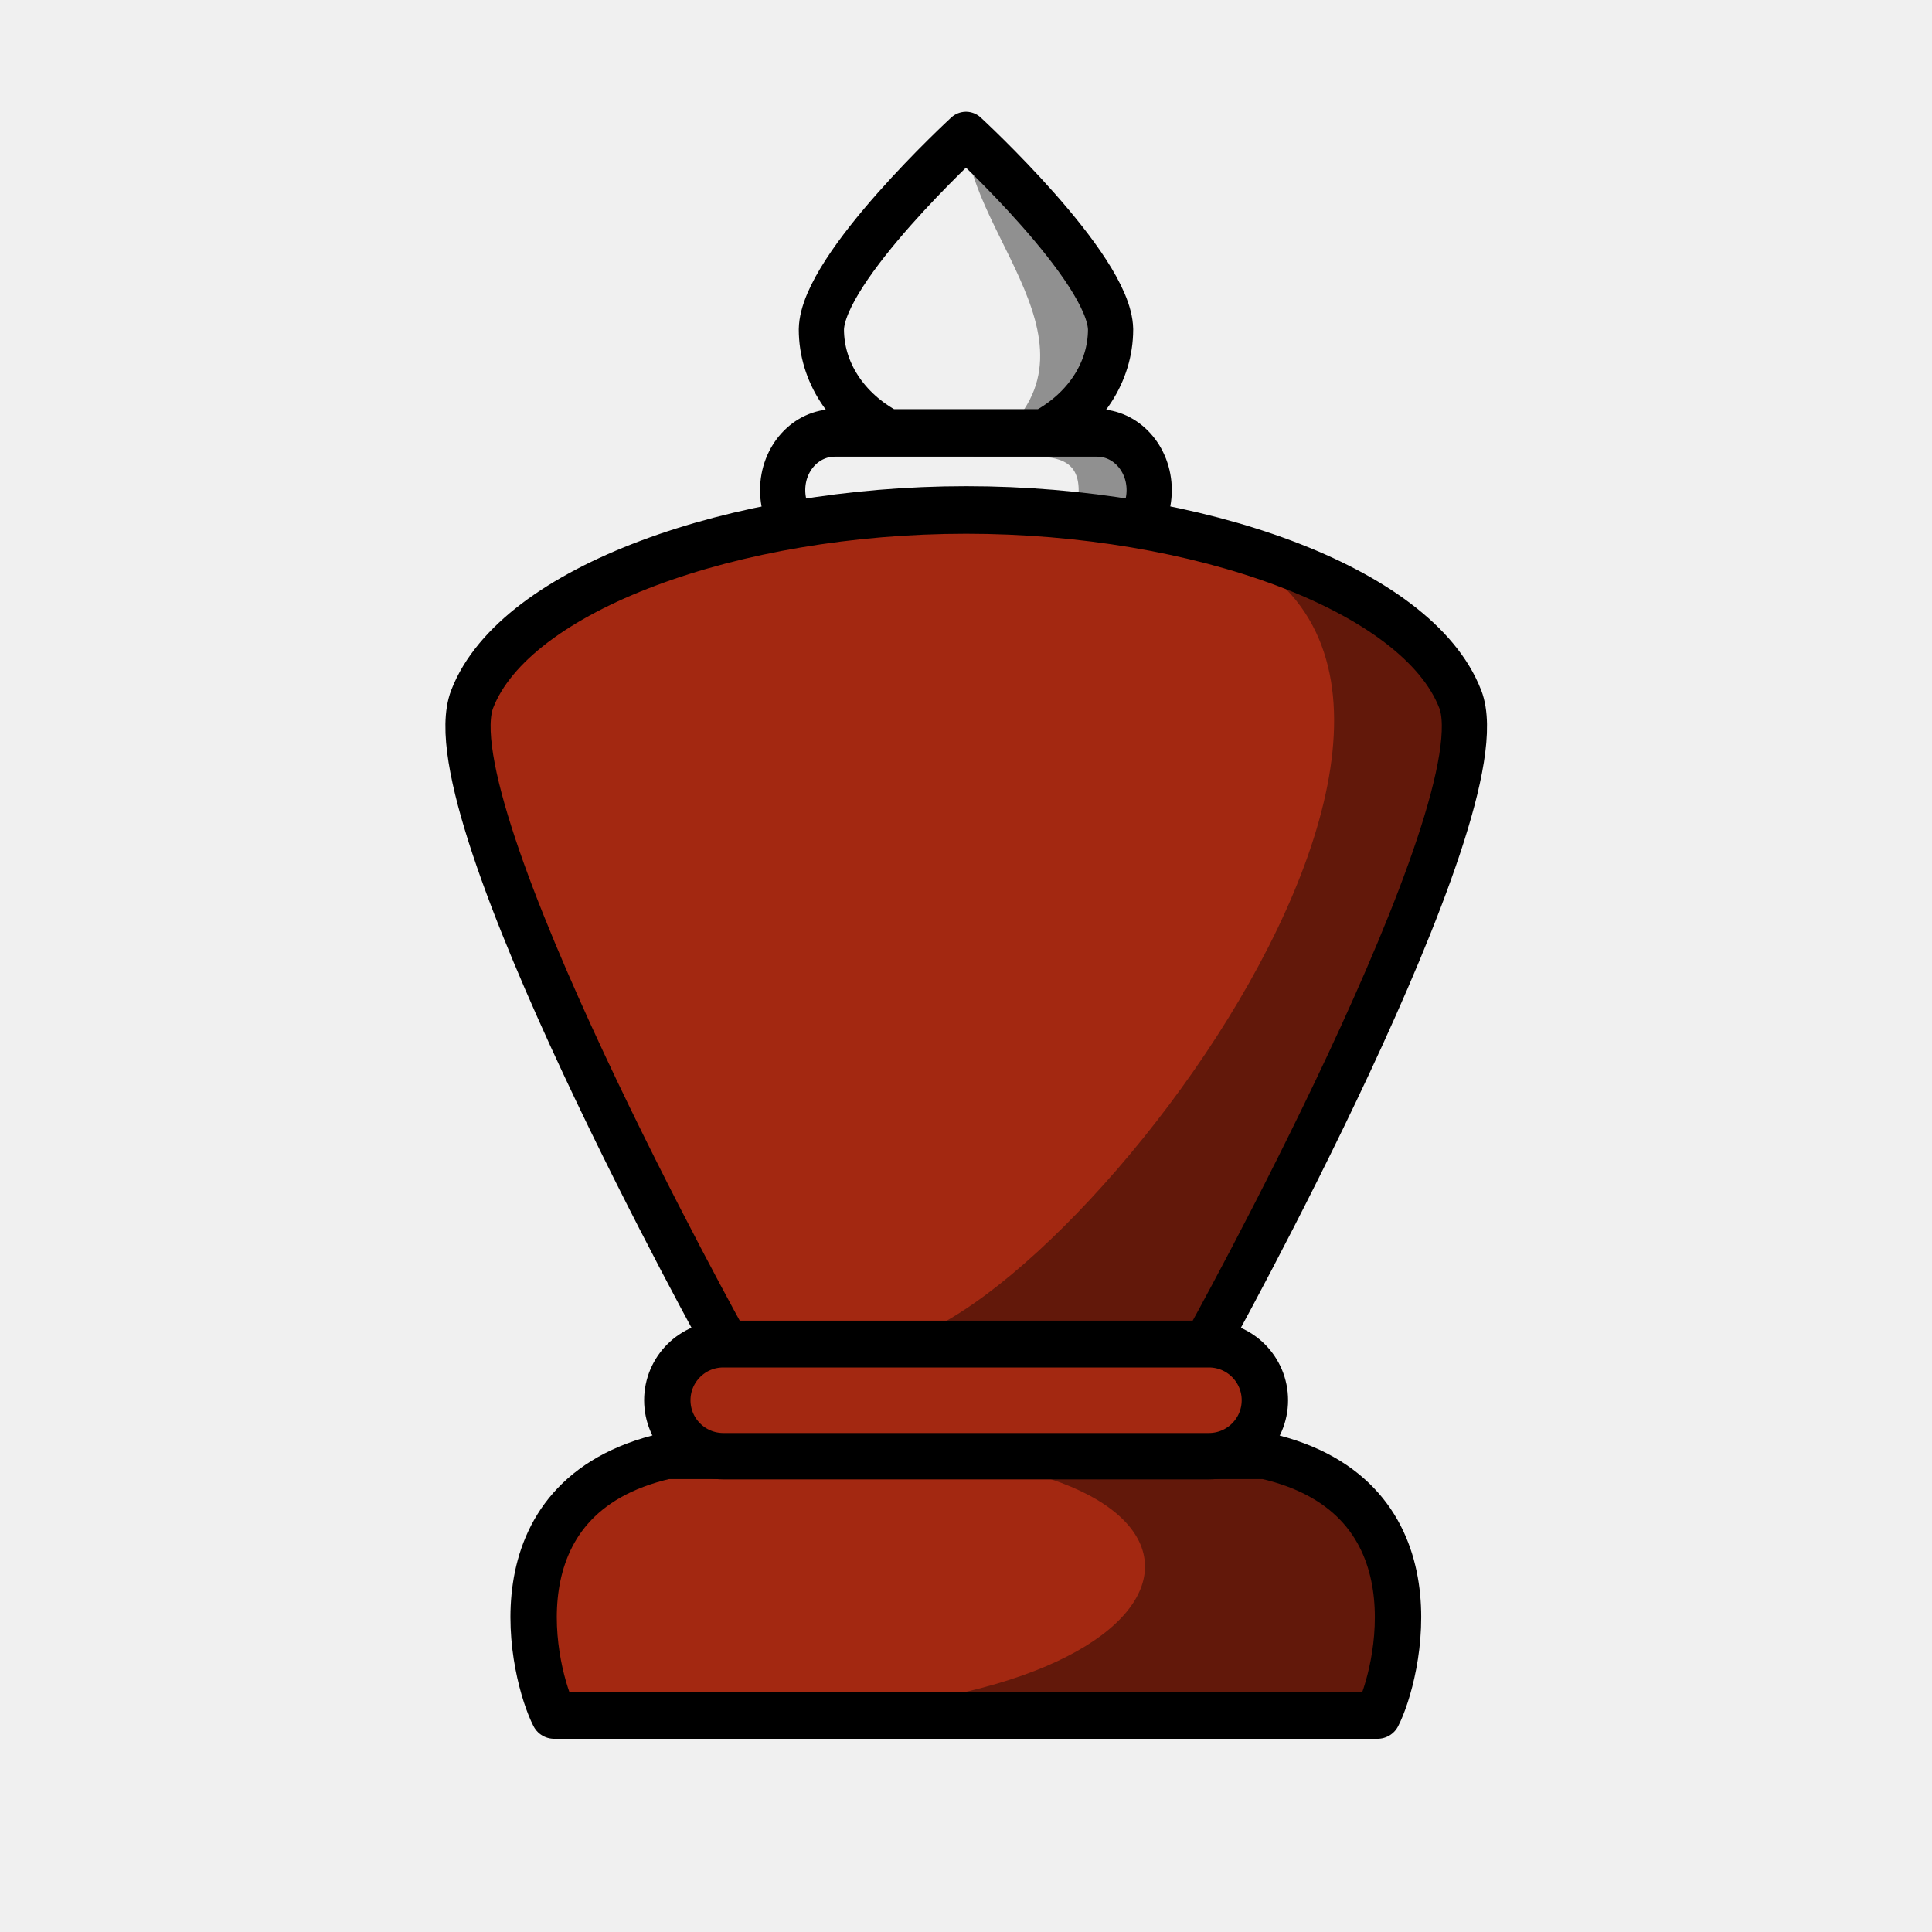
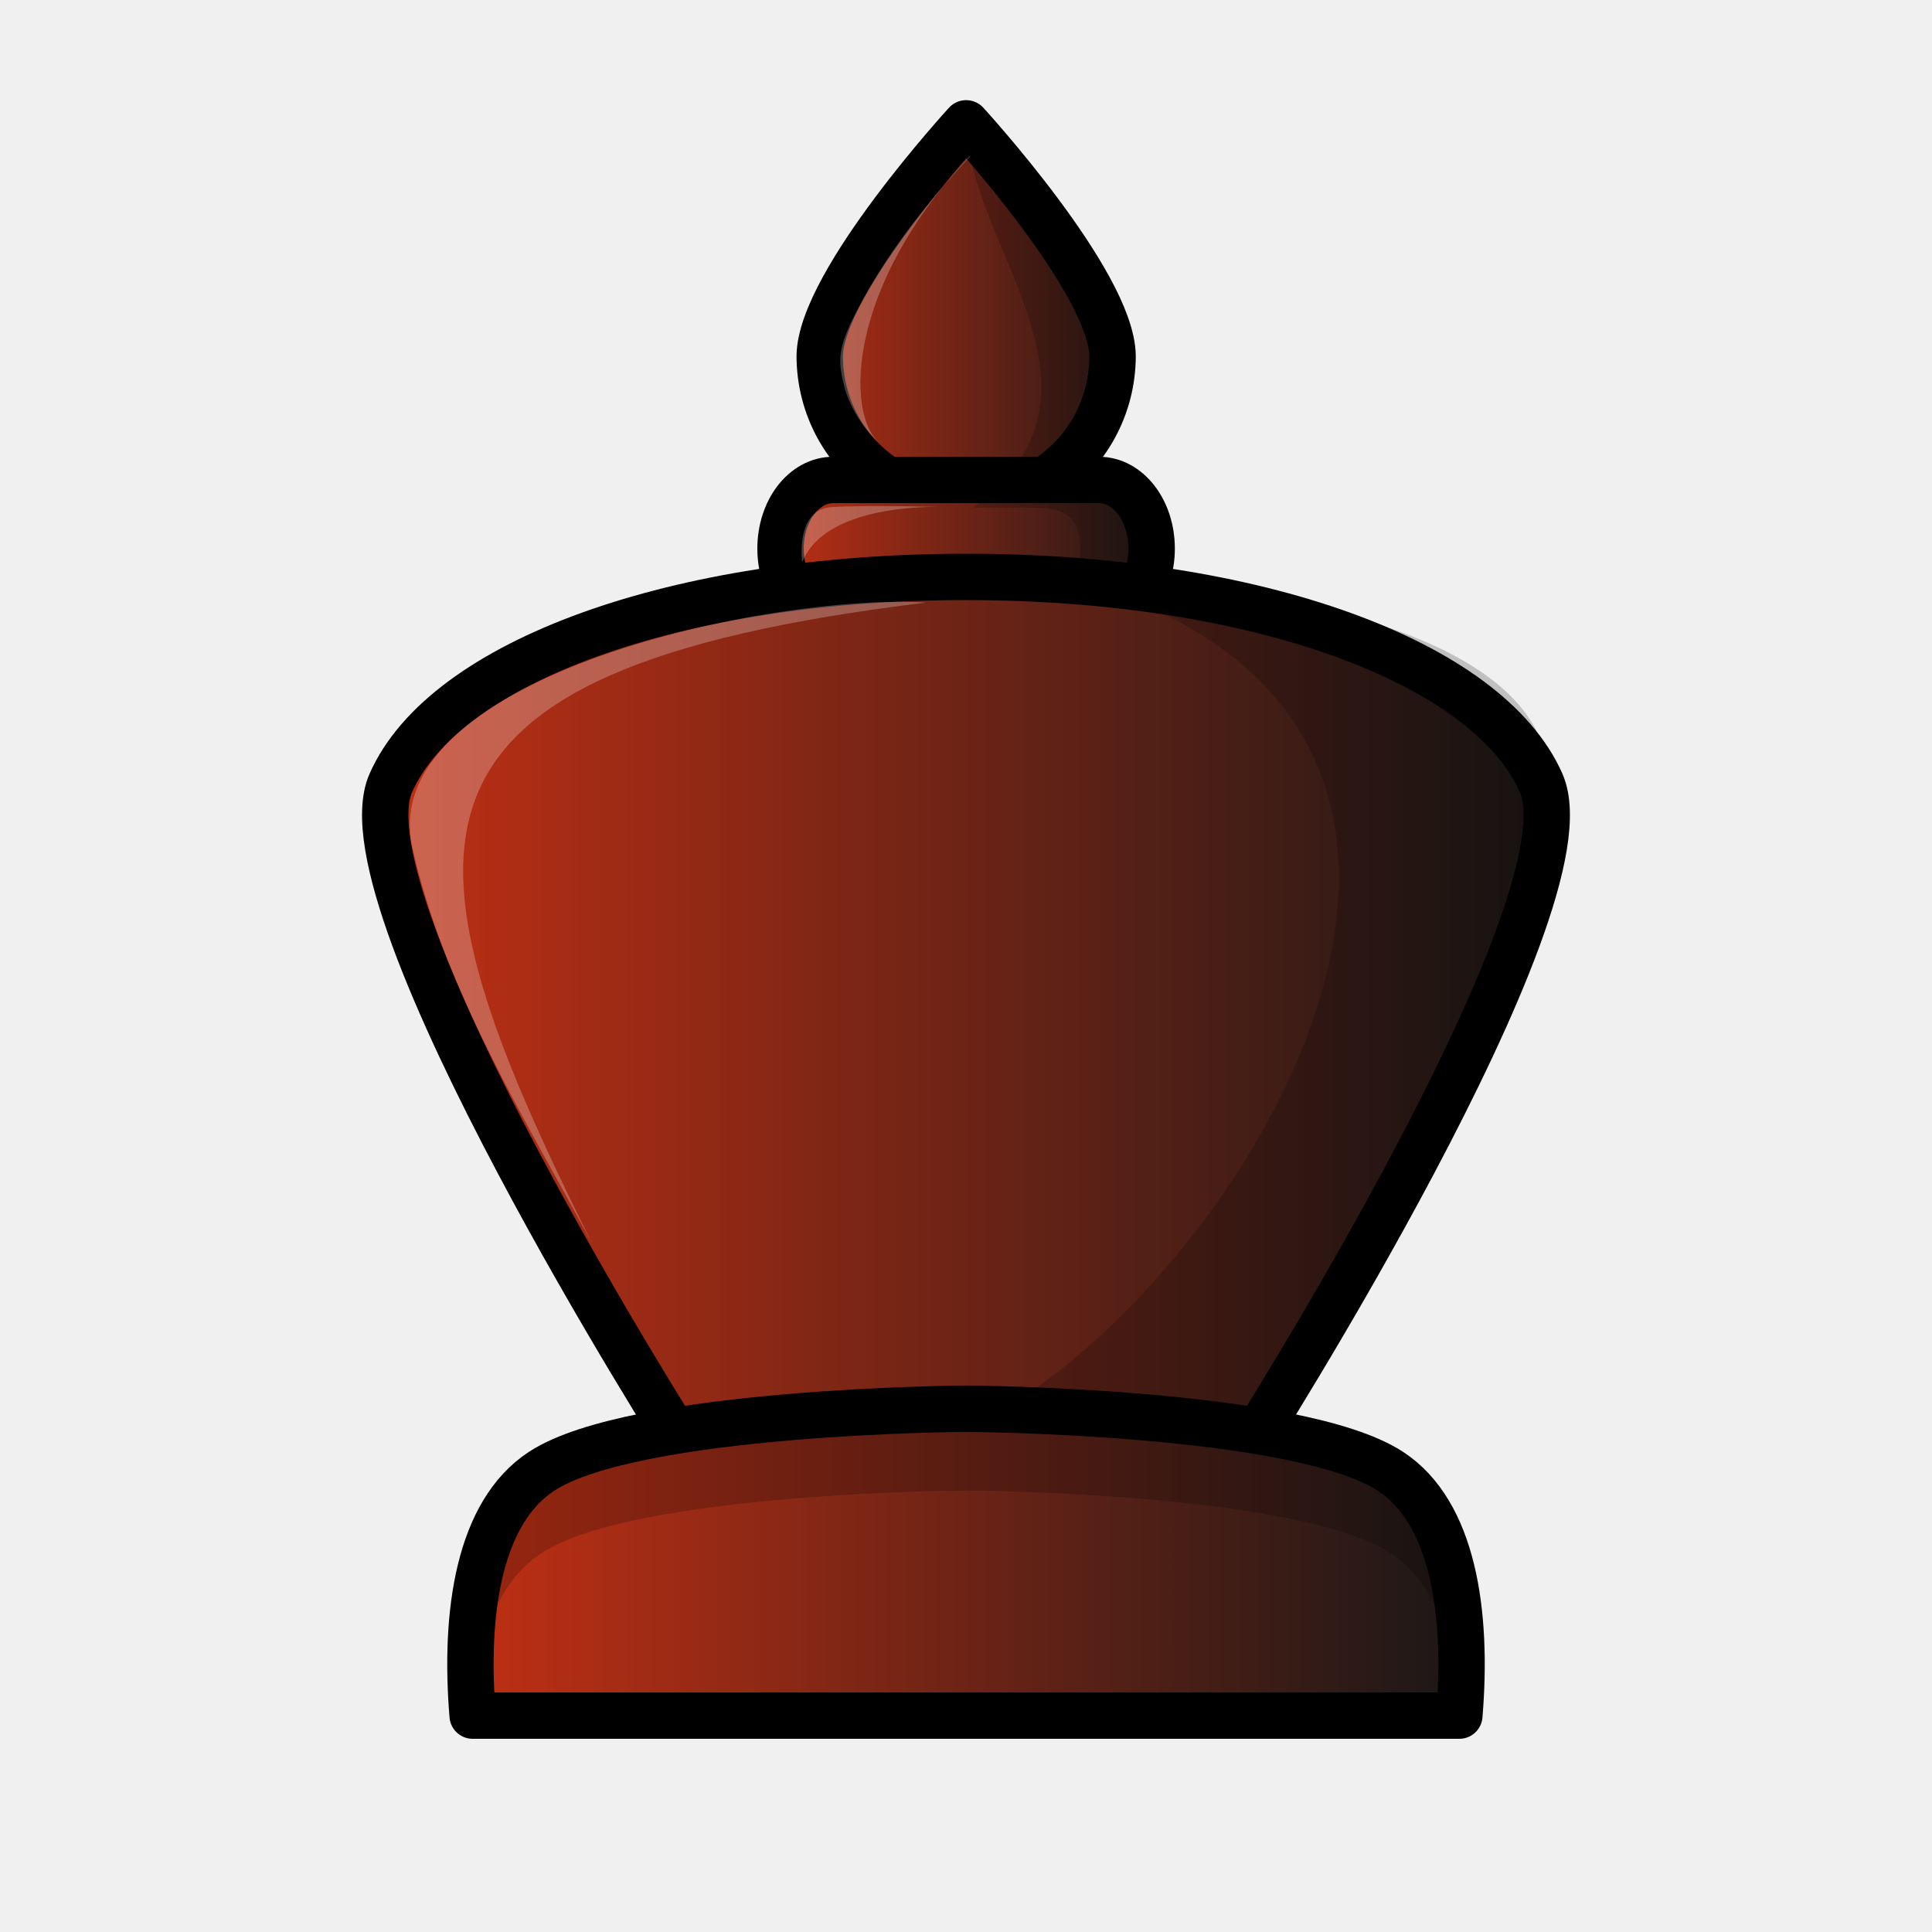
- <svg xmlns="http://www.w3.org/2000/svg" width="50mm" height="50mm" clip-rule="evenodd" fill-rule="evenodd" image-rendering="optimizeQuality" shape-rendering="geometricPrecision" text-rendering="geometricPrecision" version="1.1" viewBox="0 0 50 50">
-   <g transform="translate(534.01 -311.68)">
-     <g transform="matrix(1 0 0 1.0517 0 -17.909)" stroke-width=".975">
-       <path d="m-511.02 324.04h5.404m-3.394-7.318s-3.716 3.252-3.743 4.772c2e-3 1.045 0.657 2.001 1.733 2.546h-1.388c-0.746 0-1.347 0.628-1.347 1.408 0 0.78 0.601 1.407 1.347 1.407h6.792c0.746 0 1.347-0.628 1.347-1.407s-0.601-1.408-1.347-1.408h-1.385c1.076-0.545 1.731-1.501 1.733-2.546-0.027-1.519-3.743-4.772-3.743-4.772z" fill="#f0f0f0" stroke="#000" stroke-linejoin="round" stroke-width="1.17" />
-       <path d="m-509.01 316.73s0.517-0.502-2e-5 0c0.064 2.564 4.163 5.508 0.184 7.884h1.385c0.746 0 1.347 0.062 1.347 0.842 2e-5 0.78-0.601 1.407-1.347 1.407h-1.545c-0.294 0.084-0.608 0.15-0.937 0.195 0.294 0.04 0.599 0.063 0.913 0.063 0.665 0 1.294-0.098 1.85-0.258h1.545c0.746 0 1.347-0.628 1.347-1.407 0-0.78-0.609-1.527-1.347-1.408l-1.385 0.224c1.076-0.545 1.731-1.725 1.733-2.77-0.027-1.519-3.743-4.772-3.743-4.772z" clip-rule="evenodd" fill-rule="evenodd" image-rendering="optimizeQuality" opacity=".4" shape-rendering="geometricPrecision" style="paint-order:normal" />
-       <path d="m-496.22 330.59c-1.104-2.718-6.792-4.654-12.785-4.654-5.993 0-11.682 1.936-12.785 4.654-1.103 2.717 6.586 15.881 6.586 15.881h12.399s7.689-13.164 6.586-15.881z" clip-rule="evenodd" fill="#a32811" fill-rule="evenodd" image-rendering="optimizeQuality" shape-rendering="geometricPrecision" stroke="#000" stroke-linejoin="round" stroke-width="1.17" />
-       <path d="m-505.46 326.17c13.888 1.02-0.069 19.071-5.351 20.241l8 0.06s7.69-13.165 6.586-15.882c-0.881-2.17-4.688-3.834-9.236-4.419z" opacity=".4" style="paint-order:normal" />
-     </g>
-     <path d="m-498.36 356.08c0.518-1.005 1.711-5.668-2.901-6.721h-15.507c-4.612 1.053-3.419 5.715-2.901 6.721z" fill="#a32811" stroke="#000" stroke-linejoin="round" stroke-width="1.2" />
-     <path d="m-510.96 349.33c9.979 0.278 8.517 6.732-3.739 6.703h16.128c0.51-0.99 1.426-5.529-2.203-6.669" opacity=".4" />
-     <rect x="-516.74" y="346.47" width="15.465" height="2.896" ry="1.448" fill="#a32811" stroke="#000" stroke-linecap="round" stroke-linejoin="round" stroke-width="1.2" style="paint-order:normal" />
-   </g>
+ <svg xmlns="http://www.w3.org/2000/svg" xmlns:xlink="http://www.w3.org/1999/xlink" width="50mm" height="50mm" clip-rule="evenodd" fill-rule="evenodd" image-rendering="optimizeQuality" shape-rendering="geometricPrecision" text-rendering="geometricPrecision" version="1.1" viewBox="0 0 50 50">
+   <defs>
+     <linearGradient id="linearGradient3655" x1="-634.64" x2="-621.56" y1="80.576" y2="80.576" gradientTransform="matrix(.80851 0 0 1.0928 532.83 -78.564)" gradientUnits="userSpaceOnUse" xlink:href="#linearGradient3800" />
+     <linearGradient id="linearGradient3800">
+       <stop style="stop-color:#c23014" offset="0" />
+       <stop style="stop-color:#171717" offset="1" />
+     </linearGradient>
+     <linearGradient id="linearGradient5752-0" x1="-643.74" x2="-612.47" y1="96.732" y2="96.732" gradientTransform="translate(653.11 -70.509)" gradientUnits="userSpaceOnUse" xlink:href="#linearGradient3800" />
+     <linearGradient id="linearGradient5754-4" x1="-14.174" x2="12.677" y1="509.16" y2="509.16" gradientTransform="translate(25.749 -468.73)" gradientUnits="userSpaceOnUse" xlink:href="#linearGradient3800" />
+   </defs>
+   <path d="m22.968 12.421h5.472m-3.437-9.229s-3.762 4.102-3.789 6.018c0.002 1.318 0.665 2.523 1.755 3.211h-1.405c-0.756 0-1.364 0.792-1.364 1.776 0 0.983 0.608 1.775 1.364 1.775h6.877c0.756 0 1.364-0.791 1.364-1.775 0-0.983-0.608-1.776-1.364-1.776h-1.402c1.089-0.688 1.753-1.893 1.755-3.211-0.027-1.916-3.789-6.018-3.789-6.018z" style="fill:url(#linearGradient3655);stroke-linejoin:round;stroke-width:1.2;stroke:#000000" />
+   <path d="m25.003 3.192s0.524-0.633-1.6e-5 0c0.066 3.234 4.215 6.946 0.186 9.943h1.402c0.756 0 1.364 0.078 1.364 1.061 2.4e-5 0.983-0.608 1.775-1.364 1.775h-1.564c-0.297 0.106-0.616 0.189-0.949 0.245 0.298 0.05 0.606 0.08 0.924 0.08 0.673 0 1.31-0.124 1.873-0.325h1.564c0.756 0 1.364-0.791 1.364-1.775 0-0.983-0.617-1.926-1.364-1.776l-1.402 0.282c1.089-0.688 1.753-2.175 1.755-3.493-0.027-1.916-3.789-6.018-3.789-6.018z" style="clip-rule:evenodd;fill-rule:evenodd;fill:#000000;image-rendering:optimizeQuality;opacity:.2;paint-order:normal;shape-rendering:geometricPrecision" />
+   <path d="m39.886 20.265c-1.382-3.136-7.38-5.335-14.886-5.335-7.505 0-13.504 2.199-14.886 5.335-1.382 3.136 7.614 17.25 7.614 17.25h14.543s8.996-14.114 7.614-17.25z" style="clip-rule:evenodd;fill-rule:evenodd;fill:url(#linearGradient5752-0);image-rendering:optimizeQuality;shape-rendering:geometricPrecision;stroke-linejoin:round;stroke-width:1.2;stroke:#000000" />
+   <path d="m27.739 14.984c14.749 4.252 2.27 21.326-4.162 22.462l8.693 0.07s8.997-15.193 7.615-18.329c-1.04-2.7-6.29-4.031-12.147-4.203z" style="fill:#000000;opacity:.2;paint-order:normal" />
+   <path d="m25 36.457s-8.578 0.048-10.983 1.619c-1.623 1.06-2.006 3.651-1.785 6.324h25.536c0.221-2.672-0.162-5.264-1.785-6.324-2.405-1.571-10.983-1.619-10.983-1.619z" style="clip-rule:evenodd;fill-rule:evenodd;fill:url(#linearGradient5754-4);image-rendering:optimizeQuality;shape-rendering:geometricPrecision;stroke-linejoin:round;stroke-width:1.2;stroke:#000000" />
+   <path d="m25 36.457s-8.578 0.048-10.983 1.619c-1.623 1.06-2.005 2.593-1.785 5.265h0.084c0.228-1.38 0.75-2.528 1.701-3.149 2.405-1.571 10.983-1.619 10.983-1.619s8.579 0.048 10.983 1.619c0.95 0.621 1.473 1.769 1.701 3.149h0.084c0.221-2.672-0.162-4.205-1.785-5.265-2.405-1.571-10.983-1.619-10.983-1.619z" style="clip-rule:evenodd;fill-rule:evenodd;fill:#000000;image-rendering:optimizeQuality;opacity:.2;shape-rendering:geometricPrecision" />
+   <path d="m23.97 15.595c-3.885-0.253-14.106 1.842-13.321 6.24 0.817 3.727 2.918 7.08 4.672 10.341-5.153-10.335-5.764-14.834 8.649-16.581z" style="clip-rule:evenodd;fill-rule:evenodd;fill:#ffffff;image-rendering:optimizeQuality;opacity:.25;shape-rendering:geometricPrecision" />
+   <path d="m25.106 4.052c-1.728 1.838-2.562 3.239-3.052 4.234-0.402 0.816-0.33 1.15-0.231 1.61 0.171 0.793 0.742 1.419 0.913 1.547-0.825-0.745-0.854-3.977 2.365-7.414" style="fill:#ffffff;opacity:.25" />
+   <path d="m20.761 14.555s-0.193-1.374 0.76-1.432c0.953-0.059 2.993 0 2.993 0s-3.128-0.175-3.753 1.432z" style="fill:#ffffff;opacity:.25" />
</svg>
